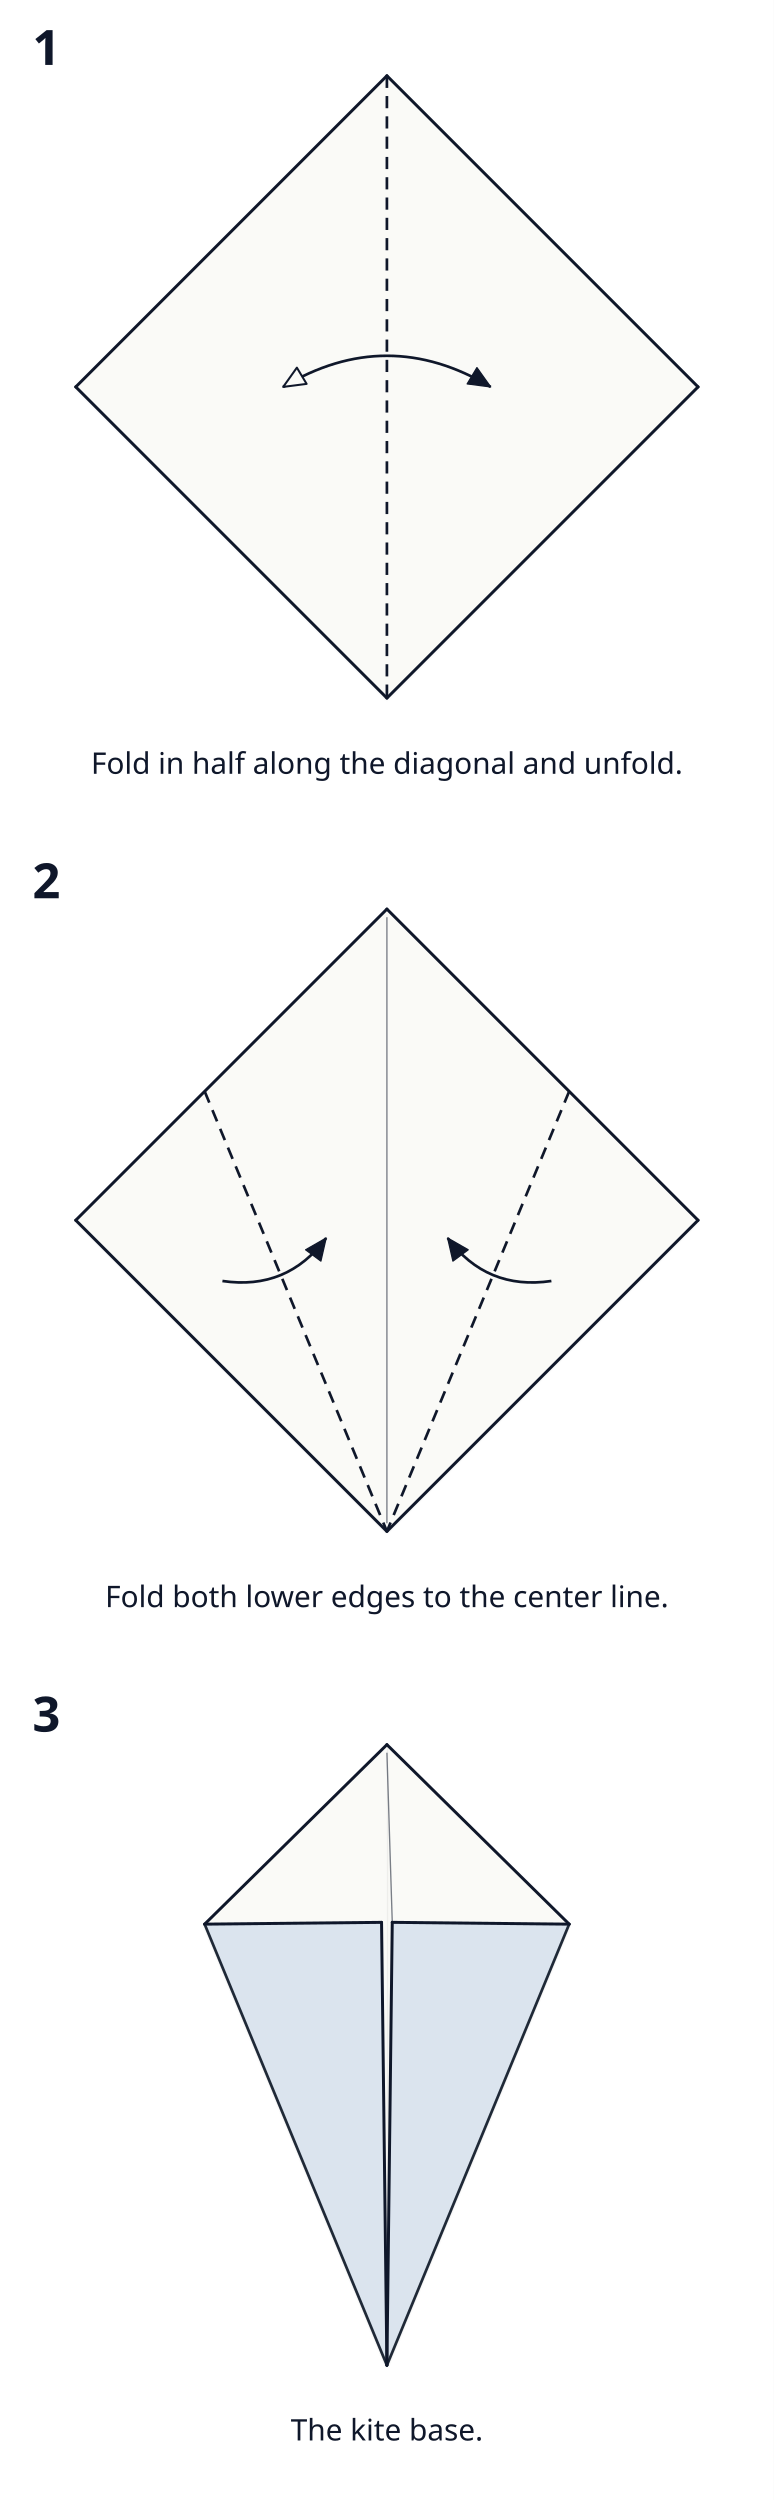
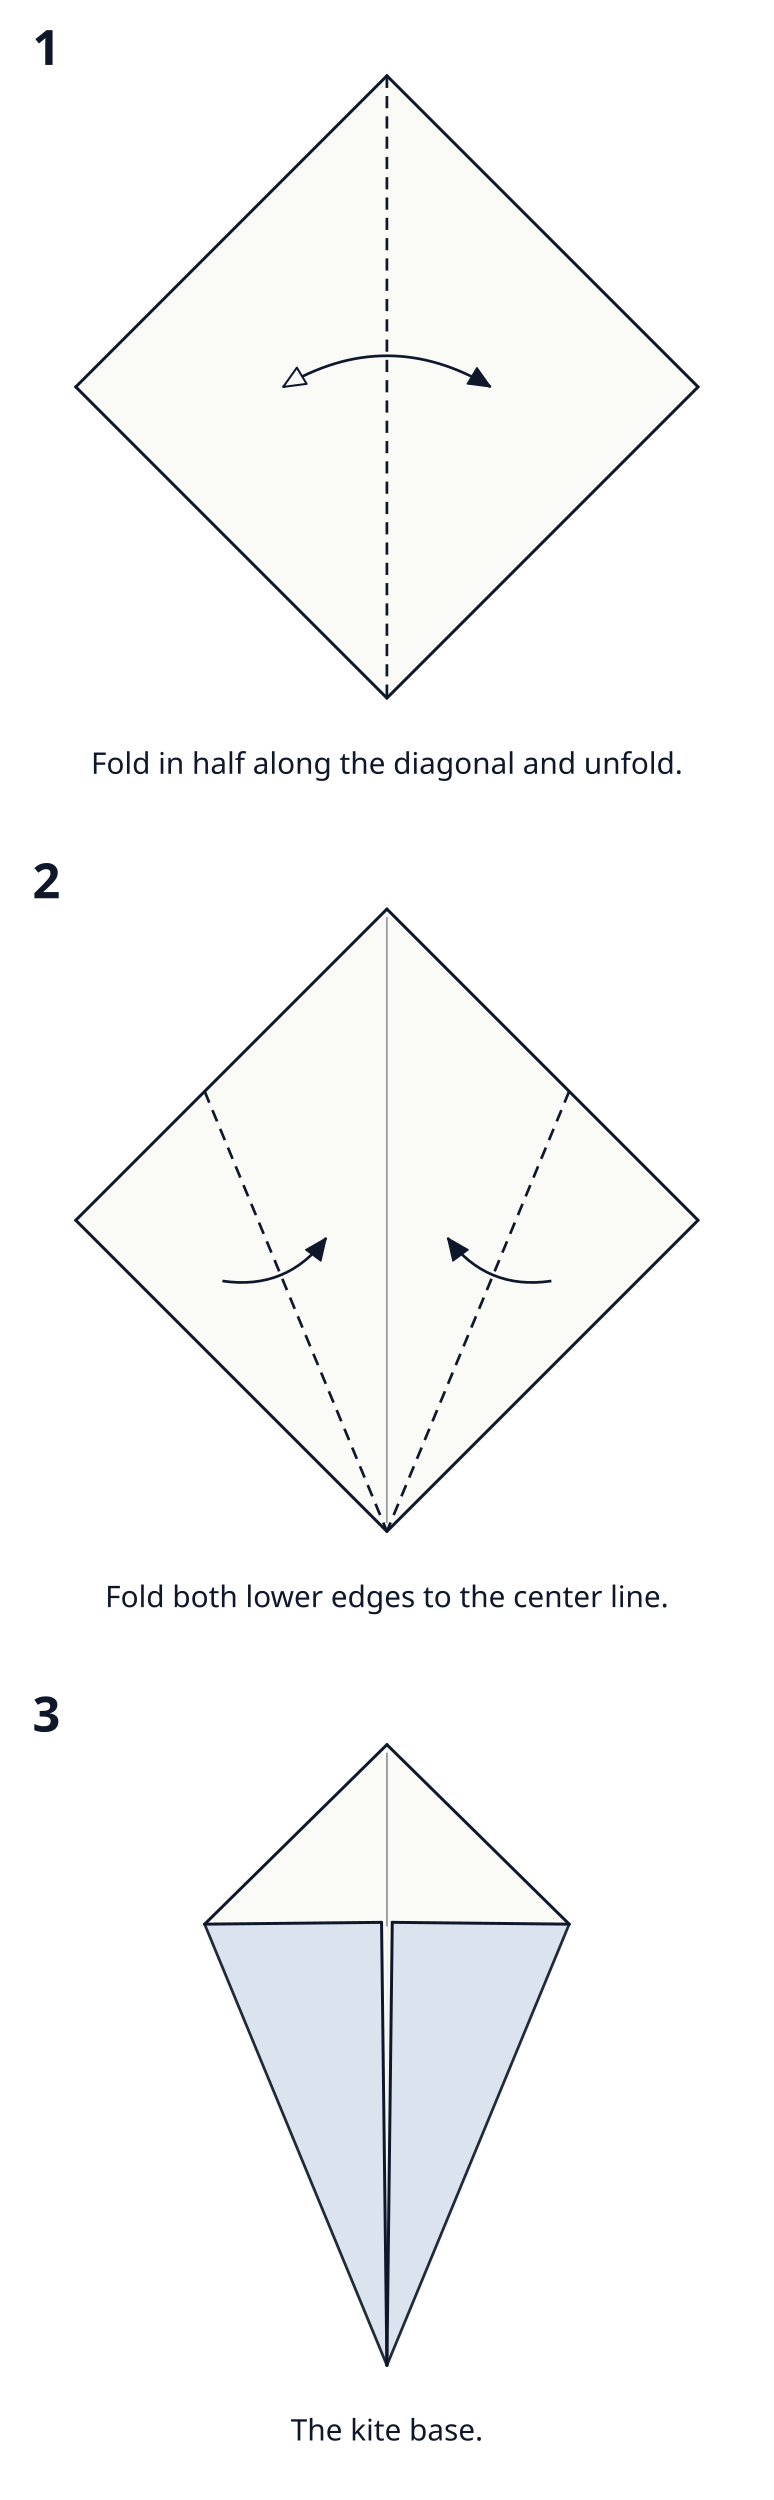
<svg xmlns="http://www.w3.org/2000/svg" width="572" height="1848" viewBox="0 0 572 1848" font-family="ui-sans-serif, system-ui, sans-serif">
  <rect width="572" height="1848" fill="white" />
  <g data-panel="1" transform="translate(0,0)">
    <g transform="translate(0,0)">
      <svg width="572" height="572" viewBox="0 0 572 572" font-family="ui-sans-serif, system-ui, sans-serif" x="0" y="0">
        <defs>
          <filter id="layerShadow" x="-20%" y="-20%" width="140%" height="140%">
            <feDropShadow dx="0" dy="1" stdDeviation="1.1" flood-color="#0f172a" flood-opacity="0.18" />
          </filter>
        </defs>
        <g data-layer="paper">
          <polygon points="286,516 516,286 286,56 56,286" fill="#fafaf7" stroke="none" filter="url(#layerShadow)" data-kind="face" data-face-index="0" />
        </g>
        <g data-layer="creases">
          <line class="crease-B" data-kind="crease" x1="286" y1="516" x2="516" y2="286" stroke="#0f172a" stroke-width="2.2" stroke-linecap="round" />
          <line class="crease-B" data-kind="crease" x1="516" y1="286" x2="286" y2="56" stroke="#0f172a" stroke-width="2.2" stroke-linecap="round" />
          <line class="crease-B" data-kind="crease" x1="286" y1="56" x2="56" y2="286" stroke="#0f172a" stroke-width="2.2" stroke-linecap="round" />
          <line class="crease-B" data-kind="crease" x1="56" y1="286" x2="286" y2="516" stroke="#0f172a" stroke-width="2.2" stroke-linecap="round" />
        </g>
        <g data-layer="annotations">
          <line data-kind="valley-line" data-statement="0" x1="286" y1="56" x2="286" y2="516" stroke="#0f172a" stroke-width="2" stroke-dasharray="9 6" stroke-linecap="butt" />
          <g data-kind="fold-and-unfold-arrow">
            <path d="M209.33,286 Q286,240 362.67,286" fill="none" stroke="#0f172a" stroke-width="2" />
            <polygon points="362.67,286 345.35,283.77 352.55,271.77" fill="#0f172a" stroke="#0f172a" stroke-width="1" stroke-linejoin="round" />
            <polygon points="209.33,286 219.45,271.77 226.65,283.77" fill="#fafaf7" stroke="#0f172a" stroke-width="1.5" stroke-linejoin="round" />
          </g>
        </g>
      </svg>
    </g>
    <text x="24" y="48" font-size="36" font-weight="700" fill="#0f172a">1</text>
    <text x="286" y="572" text-anchor="middle" font-size="22" fill="#0f172a">Fold in half along the diagonal and unfold.</text>
  </g>
  <g data-panel="2" transform="translate(0,616)">
    <g transform="translate(0,0)">
      <svg width="572" height="572" viewBox="0 0 572 572" font-family="ui-sans-serif, system-ui, sans-serif" x="0" y="0">
        <defs>
          <filter id="layerShadow" x="-20%" y="-20%" width="140%" height="140%">
            <feDropShadow dx="0" dy="1" stdDeviation="1.1" flood-color="#0f172a" flood-opacity="0.18" />
          </filter>
        </defs>
        <g data-layer="paper">
          <polygon points="286,516 516,286 286,56 56,286" fill="#fafaf7" stroke="none" filter="url(#layerShadow)" data-kind="face" data-face-index="0" />
        </g>
        <g data-layer="creases">
          <line class="crease-B" data-kind="crease" x1="286" y1="516" x2="516" y2="286" stroke="#0f172a" stroke-width="2.2" stroke-linecap="round" />
          <line class="crease-B" data-kind="crease" x1="516" y1="286" x2="286" y2="56" stroke="#0f172a" stroke-width="2.2" stroke-linecap="round" />
          <line class="crease-B" data-kind="crease" x1="286" y1="56" x2="56" y2="286" stroke="#0f172a" stroke-width="2.2" stroke-linecap="round" />
          <line class="crease-B" data-kind="crease" x1="56" y1="286" x2="286" y2="516" stroke="#0f172a" stroke-width="2.2" stroke-linecap="round" />
        </g>
        <g data-layer="annotations">
          <line data-kind="existing-crease" x1="286" y1="510" x2="286" y2="62" stroke="#0f172a" stroke-width="1" opacity="0.55" />
          <line data-kind="valley-line" data-statement="1" x1="151.27" y1="190.73" x2="286" y2="516" stroke="#0f172a" stroke-width="2" stroke-dasharray="9 6" stroke-linecap="butt" />
          <g data-kind="valley-arrow">
            <path d="M164.42,330.91 Q212.28,338.03 241.09,299.15" fill="none" stroke="#0f172a" stroke-width="2" />
            <polygon points="241.09,299.15 237.19,316.18 225.94,307.84" fill="#0f172a" stroke="#0f172a" stroke-width="1" stroke-linejoin="round" />
          </g>
          <line data-kind="valley-line" data-statement="2" x1="420.73" y1="190.73" x2="286" y2="516" stroke="#0f172a" stroke-width="2" stroke-dasharray="9 6" stroke-linecap="butt" />
          <g data-kind="valley-arrow">
            <path d="M407.58,330.91 Q359.72,338.03 330.91,299.15" fill="none" stroke="#0f172a" stroke-width="2" />
            <polygon points="330.91,299.15 346.06,307.84 334.81,316.18" fill="#0f172a" stroke="#0f172a" stroke-width="1" stroke-linejoin="round" />
          </g>
        </g>
      </svg>
    </g>
    <text x="24" y="48" font-size="36" font-weight="700" fill="#0f172a">2</text>
    <text x="286" y="572" text-anchor="middle" font-size="22" fill="#0f172a">Fold both lower edges to the center line.</text>
  </g>
  <g data-panel="3" transform="translate(0,1232)">
    <g transform="translate(0,0)">
      <svg width="572" height="572" viewBox="0 0 572 572" font-family="ui-sans-serif, system-ui, sans-serif" x="0" y="0">
        <defs>
          <filter id="layerShadow" x="-20%" y="-20%" width="140%" height="140%">
            <feDropShadow dx="0" dy="1" stdDeviation="1.1" flood-color="#0f172a" flood-opacity="0.18" />
          </filter>
        </defs>
        <g data-layer="paper">
          <polygon points="286,516.397 420.731,190.334 286,57.646" fill="#fafaf7" stroke="none" filter="url(#layerShadow)" data-kind="face" data-face-index="0" />
          <polygon points="286,516.397 286,57.646 151.269,190.334" fill="#fafaf7" stroke="none" filter="url(#layerShadow)" data-kind="face" data-face-index="1" />
          <polygon points="286,516.397 151.269,190.334 282.04,189.005" fill="#dbe4ee" stroke="none" filter="url(#layerShadow)" data-kind="face" data-face-index="2" />
          <polygon points="286,516.397 289.96,188.992 420.731,190.334" fill="#dbe4ee" stroke="none" filter="url(#layerShadow)" data-kind="face" data-face-index="3" />
        </g>
        <g data-layer="creases">
          <line class="crease-V" data-kind="crease" x1="286" y1="516.397" x2="420.731" y2="190.334" stroke="#1f2937" stroke-width="2" stroke-linecap="round" data-crease-id="2" />
          <line class="crease-B" data-kind="crease" x1="420.731" y1="190.334" x2="286" y2="57.646" stroke="#0f172a" stroke-width="2.2" stroke-linecap="round" />
          <line class="crease-F" data-kind="crease" x1="286" y1="57.646" x2="286" y2="516.397" stroke="#0f172a" stroke-width="0" stroke-linecap="round" opacity="0" data-name="ac" data-bel-name="ac" data-crease-id="0" />
          <line class="crease-B" data-kind="crease" x1="286" y1="57.646" x2="151.269" y2="190.334" stroke="#0f172a" stroke-width="2.2" stroke-linecap="round" />
          <line class="crease-V" data-kind="crease" x1="151.269" y1="190.334" x2="286" y2="516.397" stroke="#1f2937" stroke-width="2" stroke-linecap="round" data-crease-id="1" />
          <line class="crease-B" data-kind="crease" x1="151.269" y1="190.334" x2="282.04" y2="189.005" stroke="#0f172a" stroke-width="2.2" stroke-linecap="round" />
          <line class="crease-B" data-kind="crease" x1="282.04" y1="189.005" x2="286" y2="516.397" stroke="#0f172a" stroke-width="2.2" stroke-linecap="round" />
          <line class="crease-B" data-kind="crease" x1="286" y1="516.397" x2="289.96" y2="188.992" stroke="#0f172a" stroke-width="2.2" stroke-linecap="round" />
          <line class="crease-B" data-kind="crease" x1="289.96" y1="188.992" x2="420.731" y2="190.334" stroke="#0f172a" stroke-width="2.2" stroke-linecap="round" />
        </g>
        <g data-layer="annotations">
-           <line data-kind="existing-crease" x1="286" y1="63.63" x2="289.96" y2="188.99" stroke="#0f172a" stroke-width="1" opacity="0.55" />
+           <line data-kind="existing-crease" x1="286" y1="63.63" x2="286" y2="192.01" stroke="#0f172a" stroke-width="1" opacity="0.55" />
        </g>
      </svg>
    </g>
    <text x="24" y="48" font-size="36" font-weight="700" fill="#0f172a">3</text>
    <text x="286" y="572" text-anchor="middle" font-size="22" fill="#0f172a">The kite base.</text>
  </g>
</svg>
